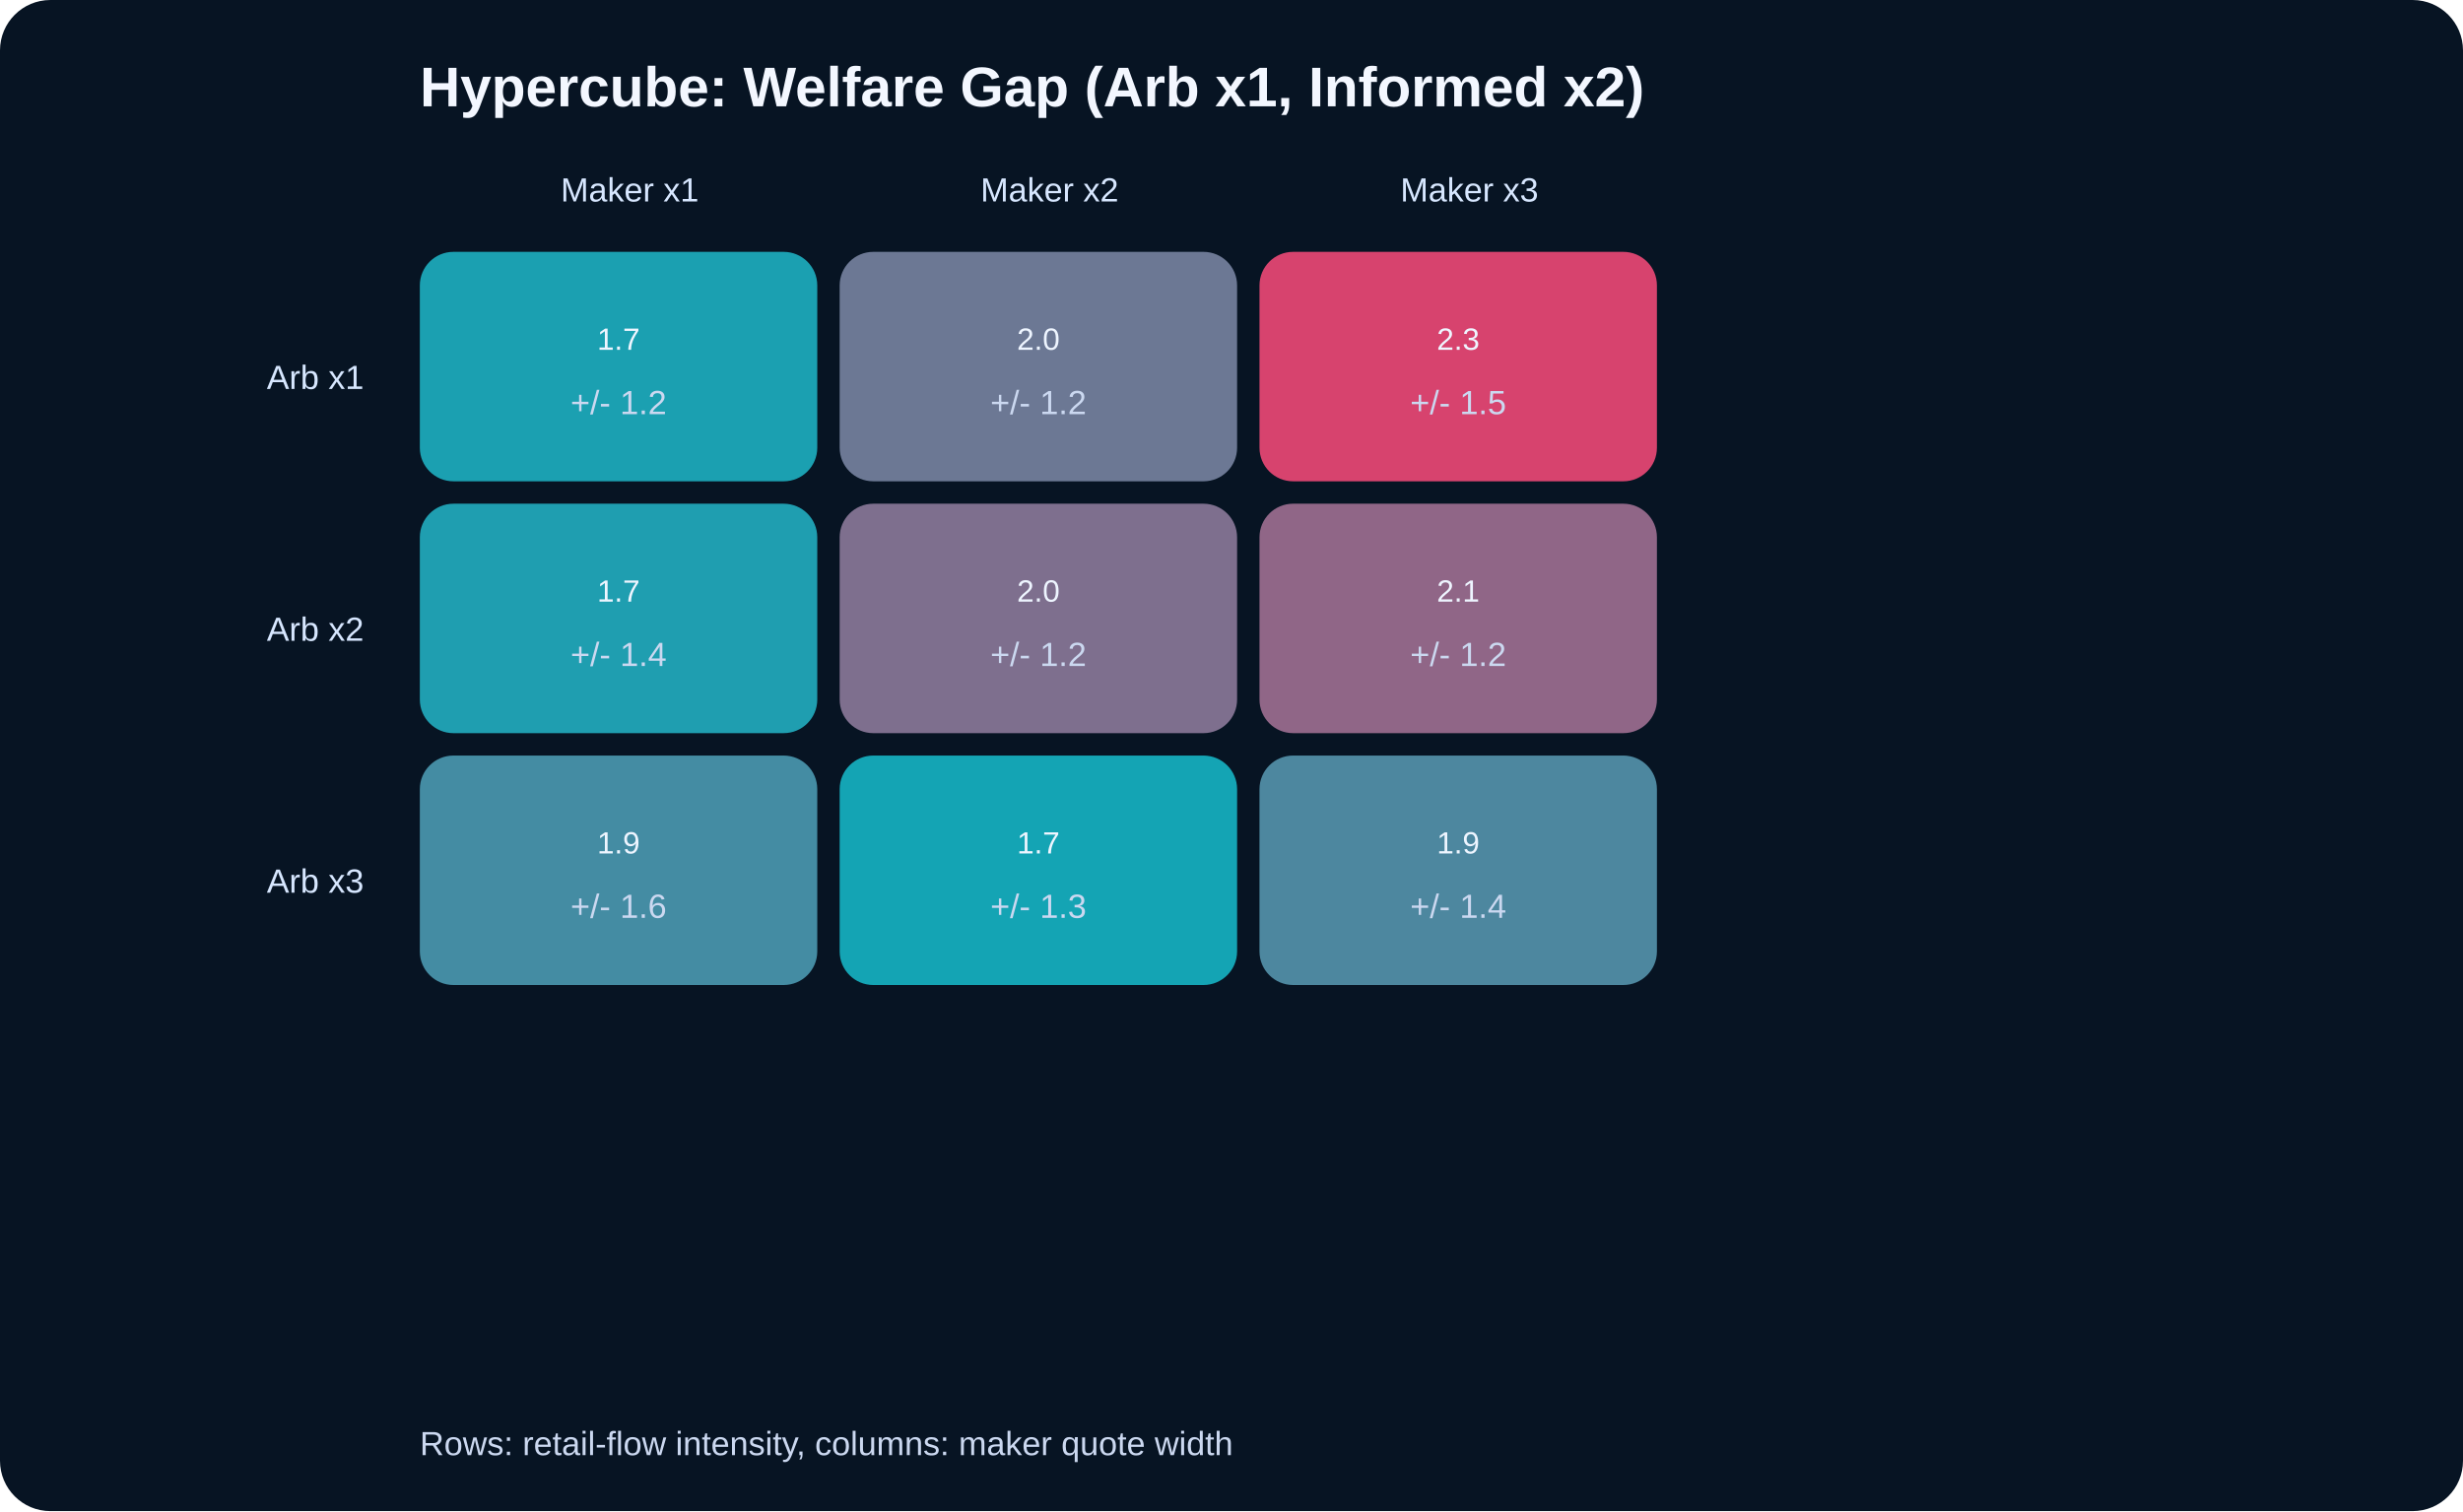
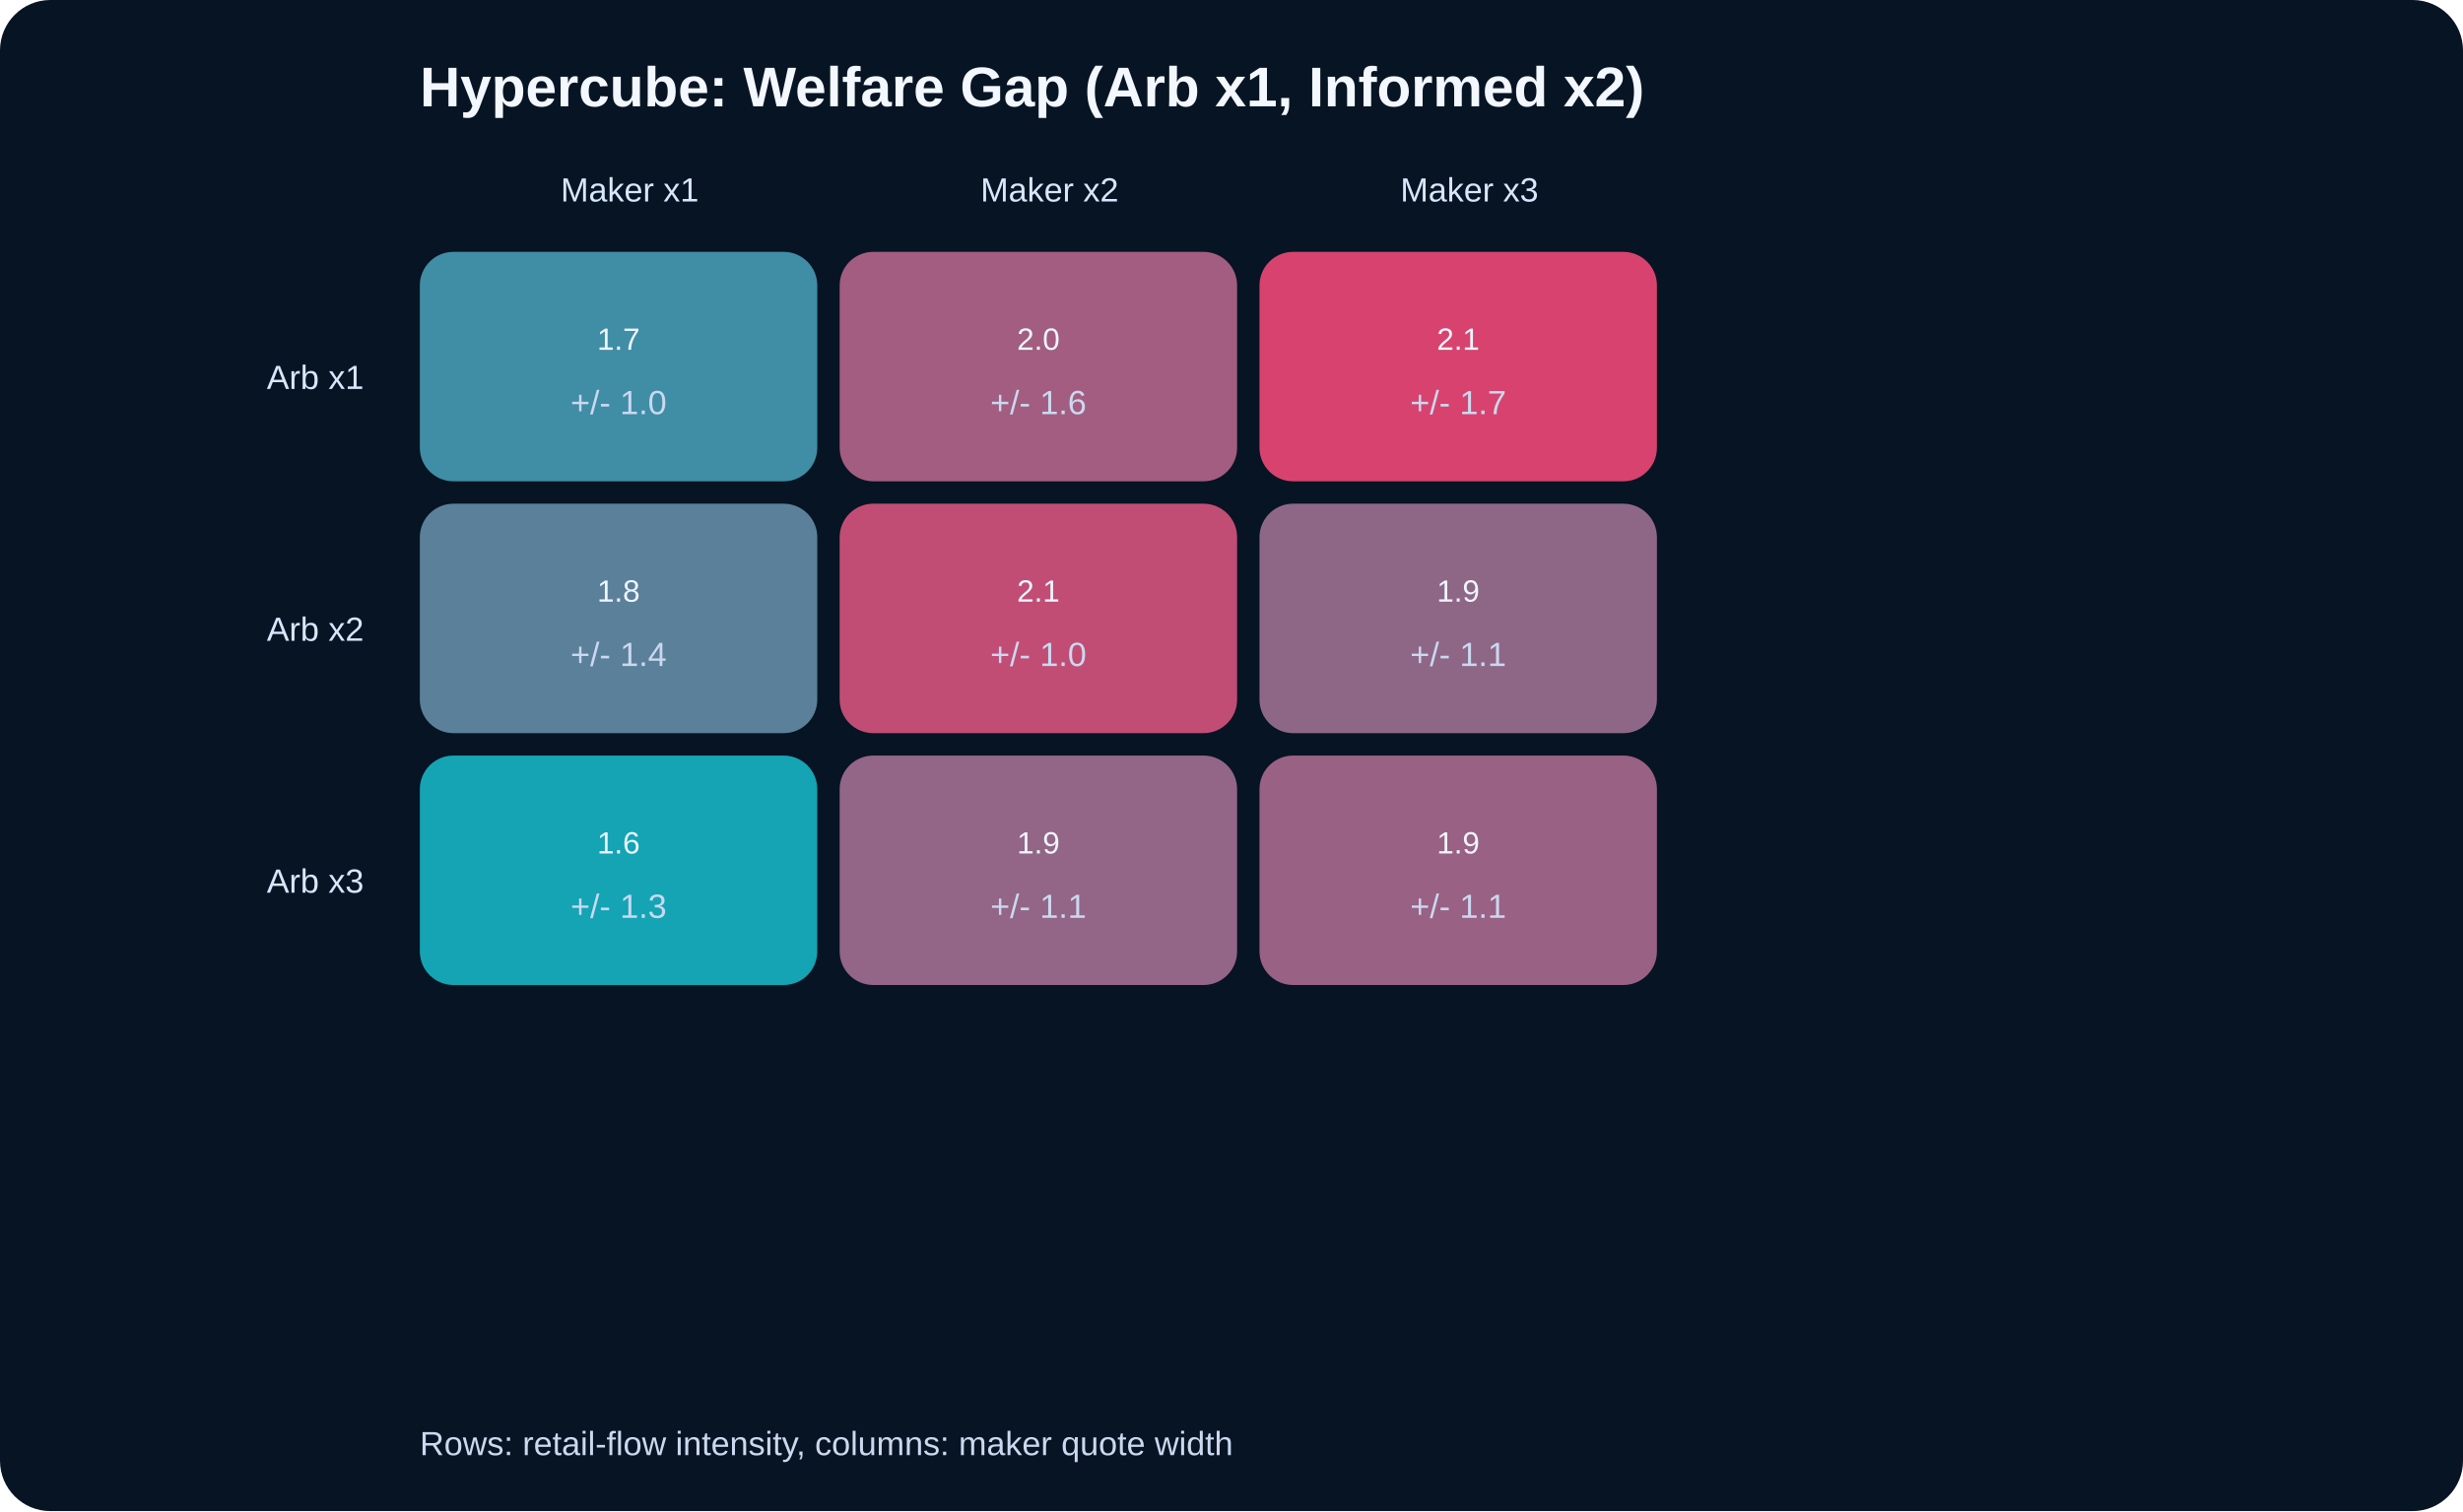
<svg xmlns="http://www.w3.org/2000/svg" width="880" height="540" viewBox="0 0 880 540" role="img">
  <style>.title{font:700 20px Arial; fill:#f3f7ff;}.label{font:12px Arial; fill:#cbd8f0;}.value{font:11px Arial; fill:#eef5ff;}.axis{stroke:#4d6387; stroke-width:1;}.grid{stroke:#20324d; stroke-width:1; opacity:.8;}.legend{font:12px Arial; fill:#d7e7ff;}.bg{fill:#071423;}.err{stroke:#dbeafe; stroke-width:1.5;}</style>
  <rect class="bg" x="0" y="0" width="880" height="540" rx="18" />
  <text class="title" x="150" y="38">Hypercube: Welfare Gap (Arb x1, Informed x2)</text>
  <text class="label" x="150" y="520">Rows: retail-flow intensity, columns: maker quote width</text>
  <text class="legend" x="225.0" y="72" text-anchor="middle">Maker x1</text>
  <text class="legend" x="375.0" y="72" text-anchor="middle">Maker x2</text>
  <text class="legend" x="525.0" y="72" text-anchor="middle">Maker x3</text>
  <text class="legend" x="130" y="139.0" text-anchor="end">Arb x1</text>
-   <rect x="150" y="90" width="142" height="82" fill="#1eb3c4" rx="12" opacity="0.88" />
+   <rect x="150" y="90" width="142" height="82" fill="#469fb6" rx="12" opacity="0.88" />
  <text class="value" x="221.0" y="125.0" text-anchor="middle">1.7</text>
-   <text class="label" x="221.0" y="148.0" text-anchor="middle">+/- 1.2</text>
-   <rect x="300" y="90" width="142" height="82" fill="#7986a3" rx="12" opacity="0.88" />
+   <text class="label" x="221.0" y="148.0" text-anchor="middle">+/- 1.0</text>
+   <rect x="300" y="90" width="142" height="82" fill="#b7678d" rx="12" opacity="0.88" />
  <text class="value" x="371.0" y="125.0" text-anchor="middle">2.0</text>
-   <text class="label" x="371.0" y="148.0" text-anchor="middle">+/- 1.2</text>
+   <text class="label" x="371.0" y="148.0" text-anchor="middle">+/- 1.6</text>
  <rect x="450" y="90" width="142" height="82" fill="#f24a78" rx="12" opacity="0.88" />
-   <text class="value" x="521.0" y="125.0" text-anchor="middle">2.3</text>
-   <text class="label" x="521.0" y="148.0" text-anchor="middle">+/- 1.5</text>
+   <text class="value" x="521.0" y="125.0" text-anchor="middle">2.1</text>
+   <text class="label" x="521.0" y="148.0" text-anchor="middle">+/- 1.7</text>
  <text class="legend" x="130" y="229.0" text-anchor="end">Arb x2</text>
-   <rect x="150" y="180" width="142" height="82" fill="#22b1c3" rx="12" opacity="0.88" />
-   <text class="value" x="221.0" y="215.0" text-anchor="middle">1.7</text>
+   <rect x="150" y="180" width="142" height="82" fill="#668faa" rx="12" opacity="0.88" />
+   <text class="value" x="221.0" y="215.0" text-anchor="middle">1.8</text>
  <text class="label" x="221.0" y="238.0" text-anchor="middle">+/- 1.4</text>
-   <rect x="300" y="180" width="142" height="82" fill="#8e7b9c" rx="12" opacity="0.88" />
-   <text class="value" x="371.0" y="215.0" text-anchor="middle">2.0</text>
-   <text class="label" x="371.0" y="238.0" text-anchor="middle">+/- 1.2</text>
-   <rect x="450" y="180" width="142" height="82" fill="#a27194" rx="12" opacity="0.88" />
-   <text class="value" x="521.0" y="215.0" text-anchor="middle">2.1</text>
-   <text class="label" x="521.0" y="238.0" text-anchor="middle">+/- 1.2</text>
+   <rect x="300" y="180" width="142" height="82" fill="#da5580" rx="12" opacity="0.88" />
+   <text class="value" x="371.0" y="215.0" text-anchor="middle">2.1</text>
+   <text class="label" x="371.0" y="238.0" text-anchor="middle">+/- 1.0</text>
+   <rect x="450" y="180" width="142" height="82" fill="#a07295" rx="12" opacity="0.88" />
+   <text class="value" x="521.0" y="215.0" text-anchor="middle">1.9</text>
+   <text class="label" x="521.0" y="238.0" text-anchor="middle">+/- 1.1</text>
  <text class="legend" x="130" y="319.0" text-anchor="end">Arb x3</text>
-   <rect x="150" y="270" width="142" height="82" fill="#4c9cb4" rx="12" opacity="0.88" />
-   <text class="value" x="221.0" y="305.0" text-anchor="middle">1.9</text>
-   <text class="label" x="221.0" y="328.0" text-anchor="middle">+/- 1.6</text>
-   <rect x="300" y="270" width="142" height="82" fill="#16b8c8" rx="12" opacity="0.88" />
-   <text class="value" x="371.0" y="305.0" text-anchor="middle">1.7</text>
-   <text class="label" x="371.0" y="328.0" text-anchor="middle">+/- 1.3</text>
-   <rect x="450" y="270" width="142" height="82" fill="#5697b0" rx="12" opacity="0.88" />
+   <rect x="150" y="270" width="142" height="82" fill="#16b8c8" rx="12" opacity="0.88" />
+   <text class="value" x="221.0" y="305.0" text-anchor="middle">1.6</text>
+   <text class="label" x="221.0" y="328.0" text-anchor="middle">+/- 1.3</text>
+   <rect x="300" y="270" width="142" height="82" fill="#a57093" rx="12" opacity="0.88" />
+   <text class="value" x="371.0" y="305.0" text-anchor="middle">1.9</text>
+   <text class="label" x="371.0" y="328.0" text-anchor="middle">+/- 1.1</text>
+   <rect x="450" y="270" width="142" height="82" fill="#ac6c91" rx="12" opacity="0.88" />
  <text class="value" x="521.0" y="305.0" text-anchor="middle">1.9</text>
-   <text class="label" x="521.0" y="328.0" text-anchor="middle">+/- 1.4</text>
+   <text class="label" x="521.0" y="328.0" text-anchor="middle">+/- 1.1</text>
</svg>
